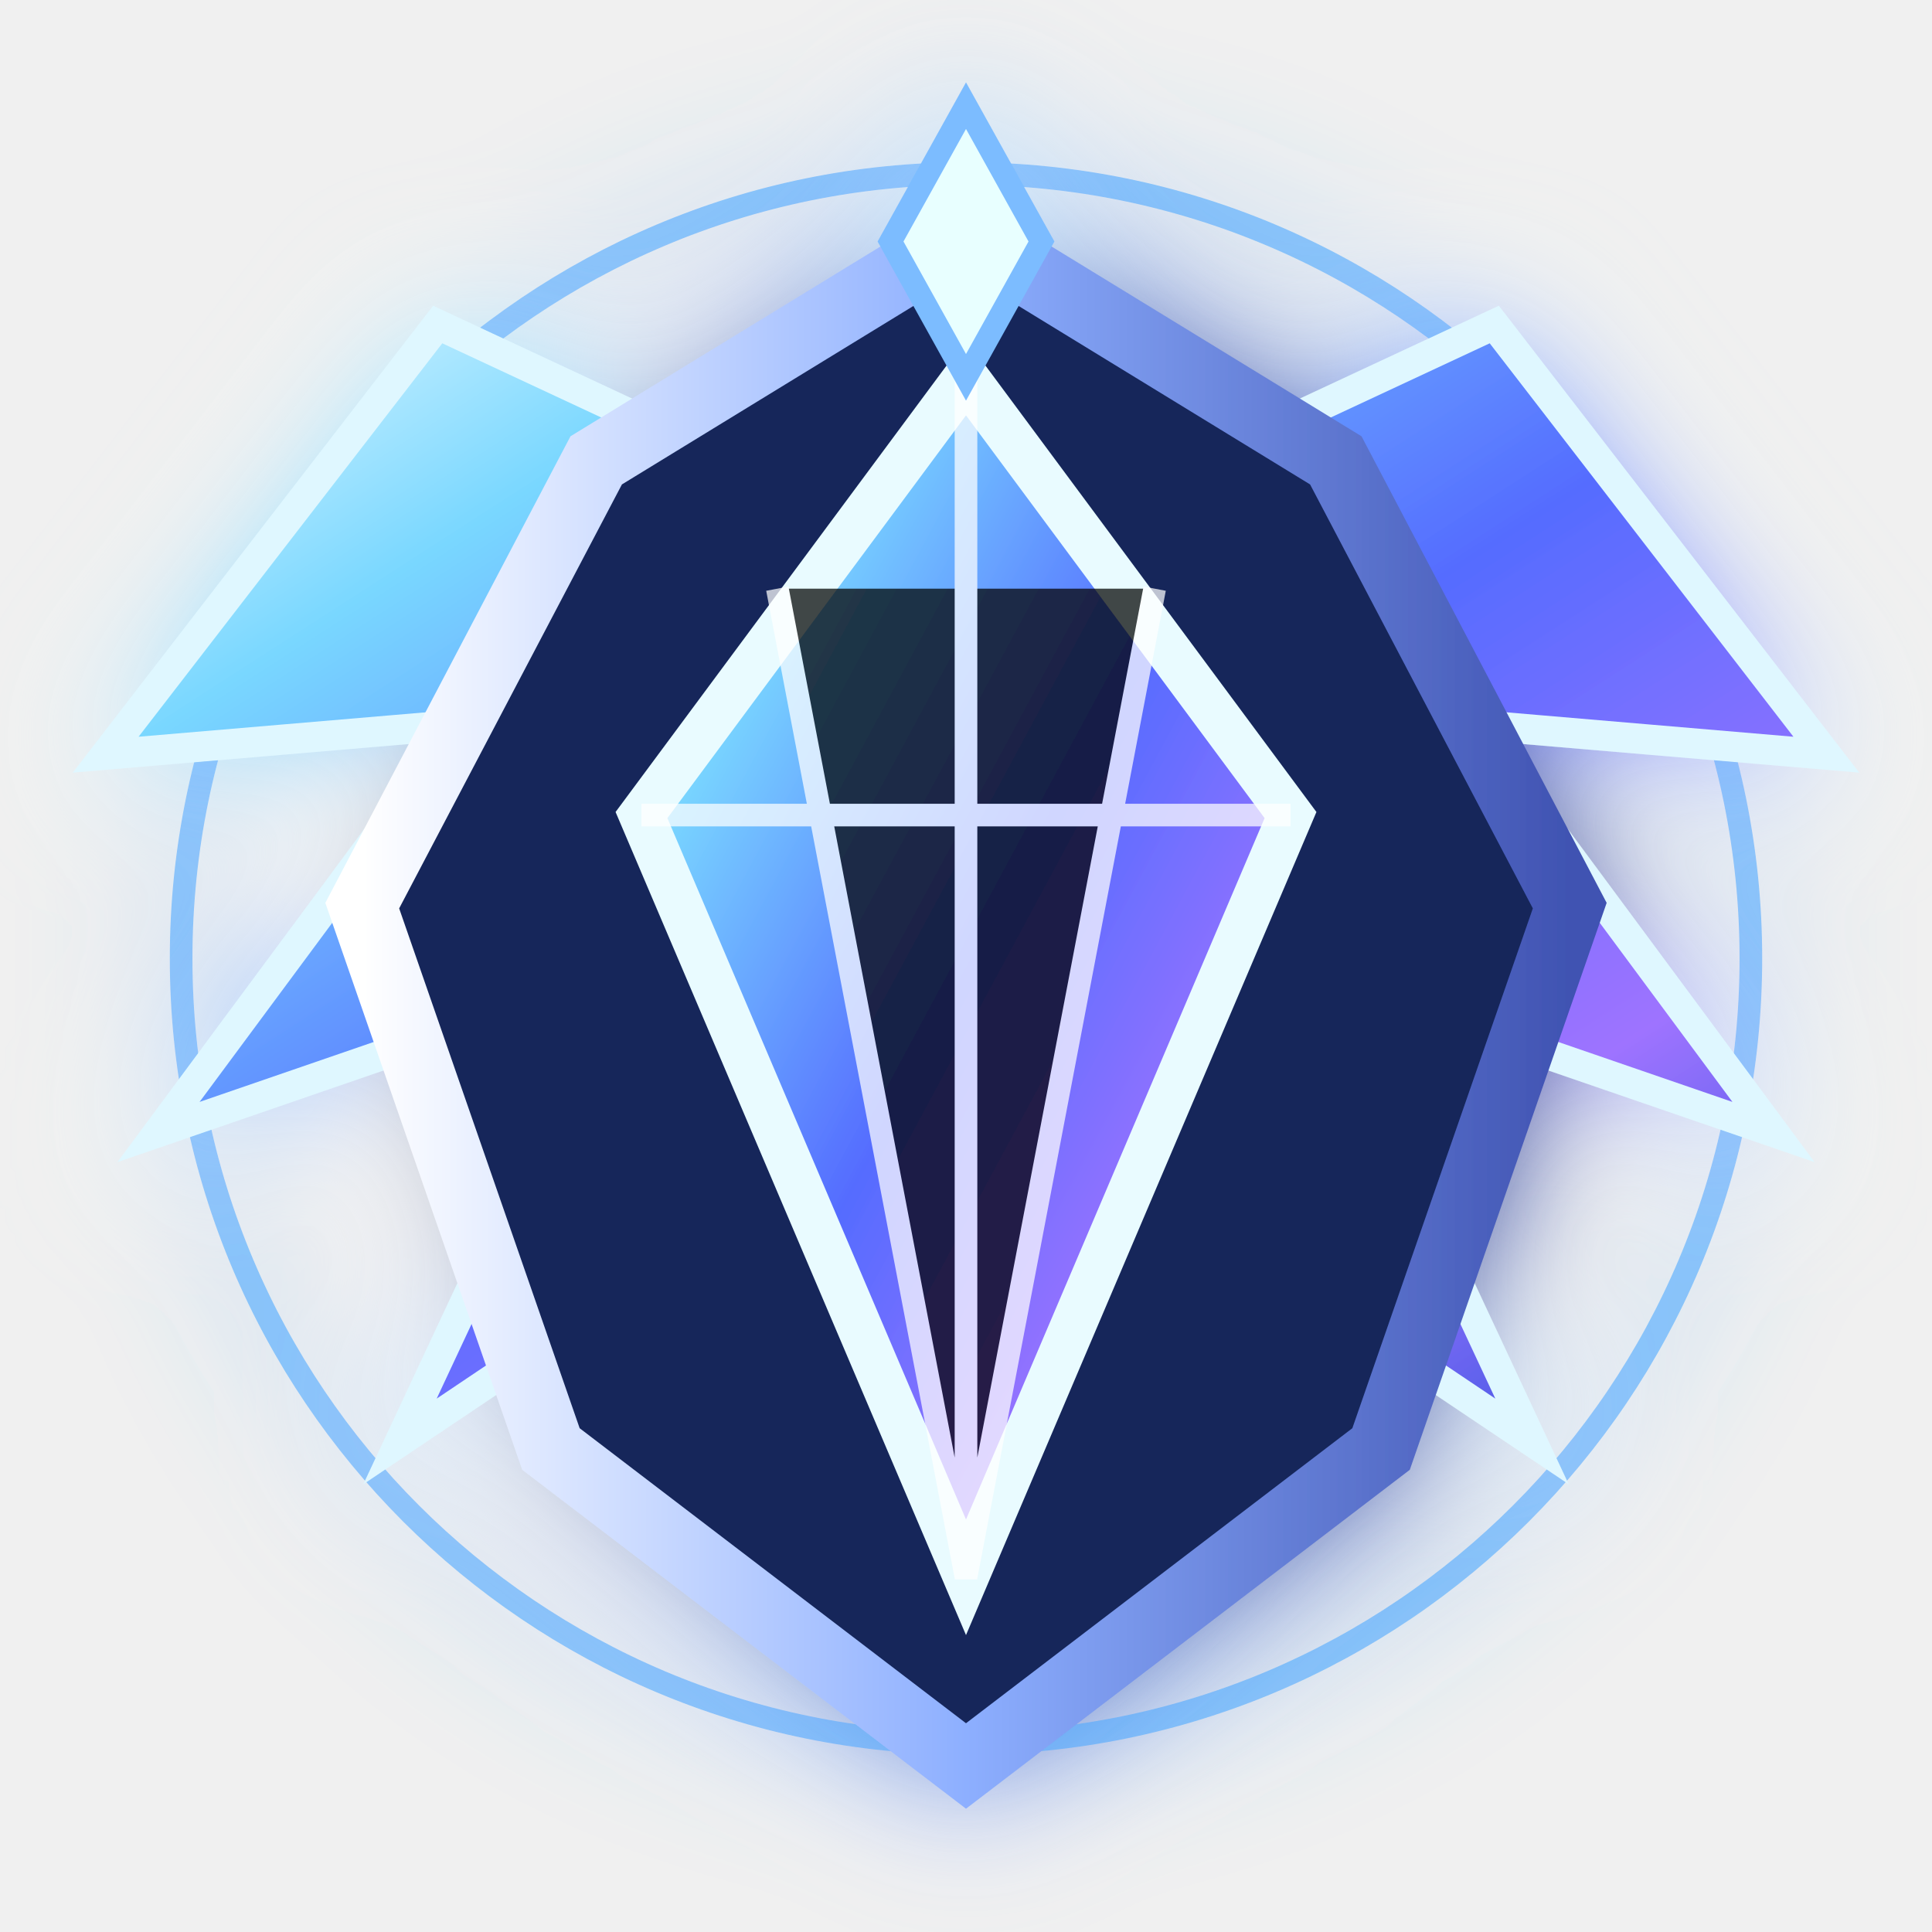
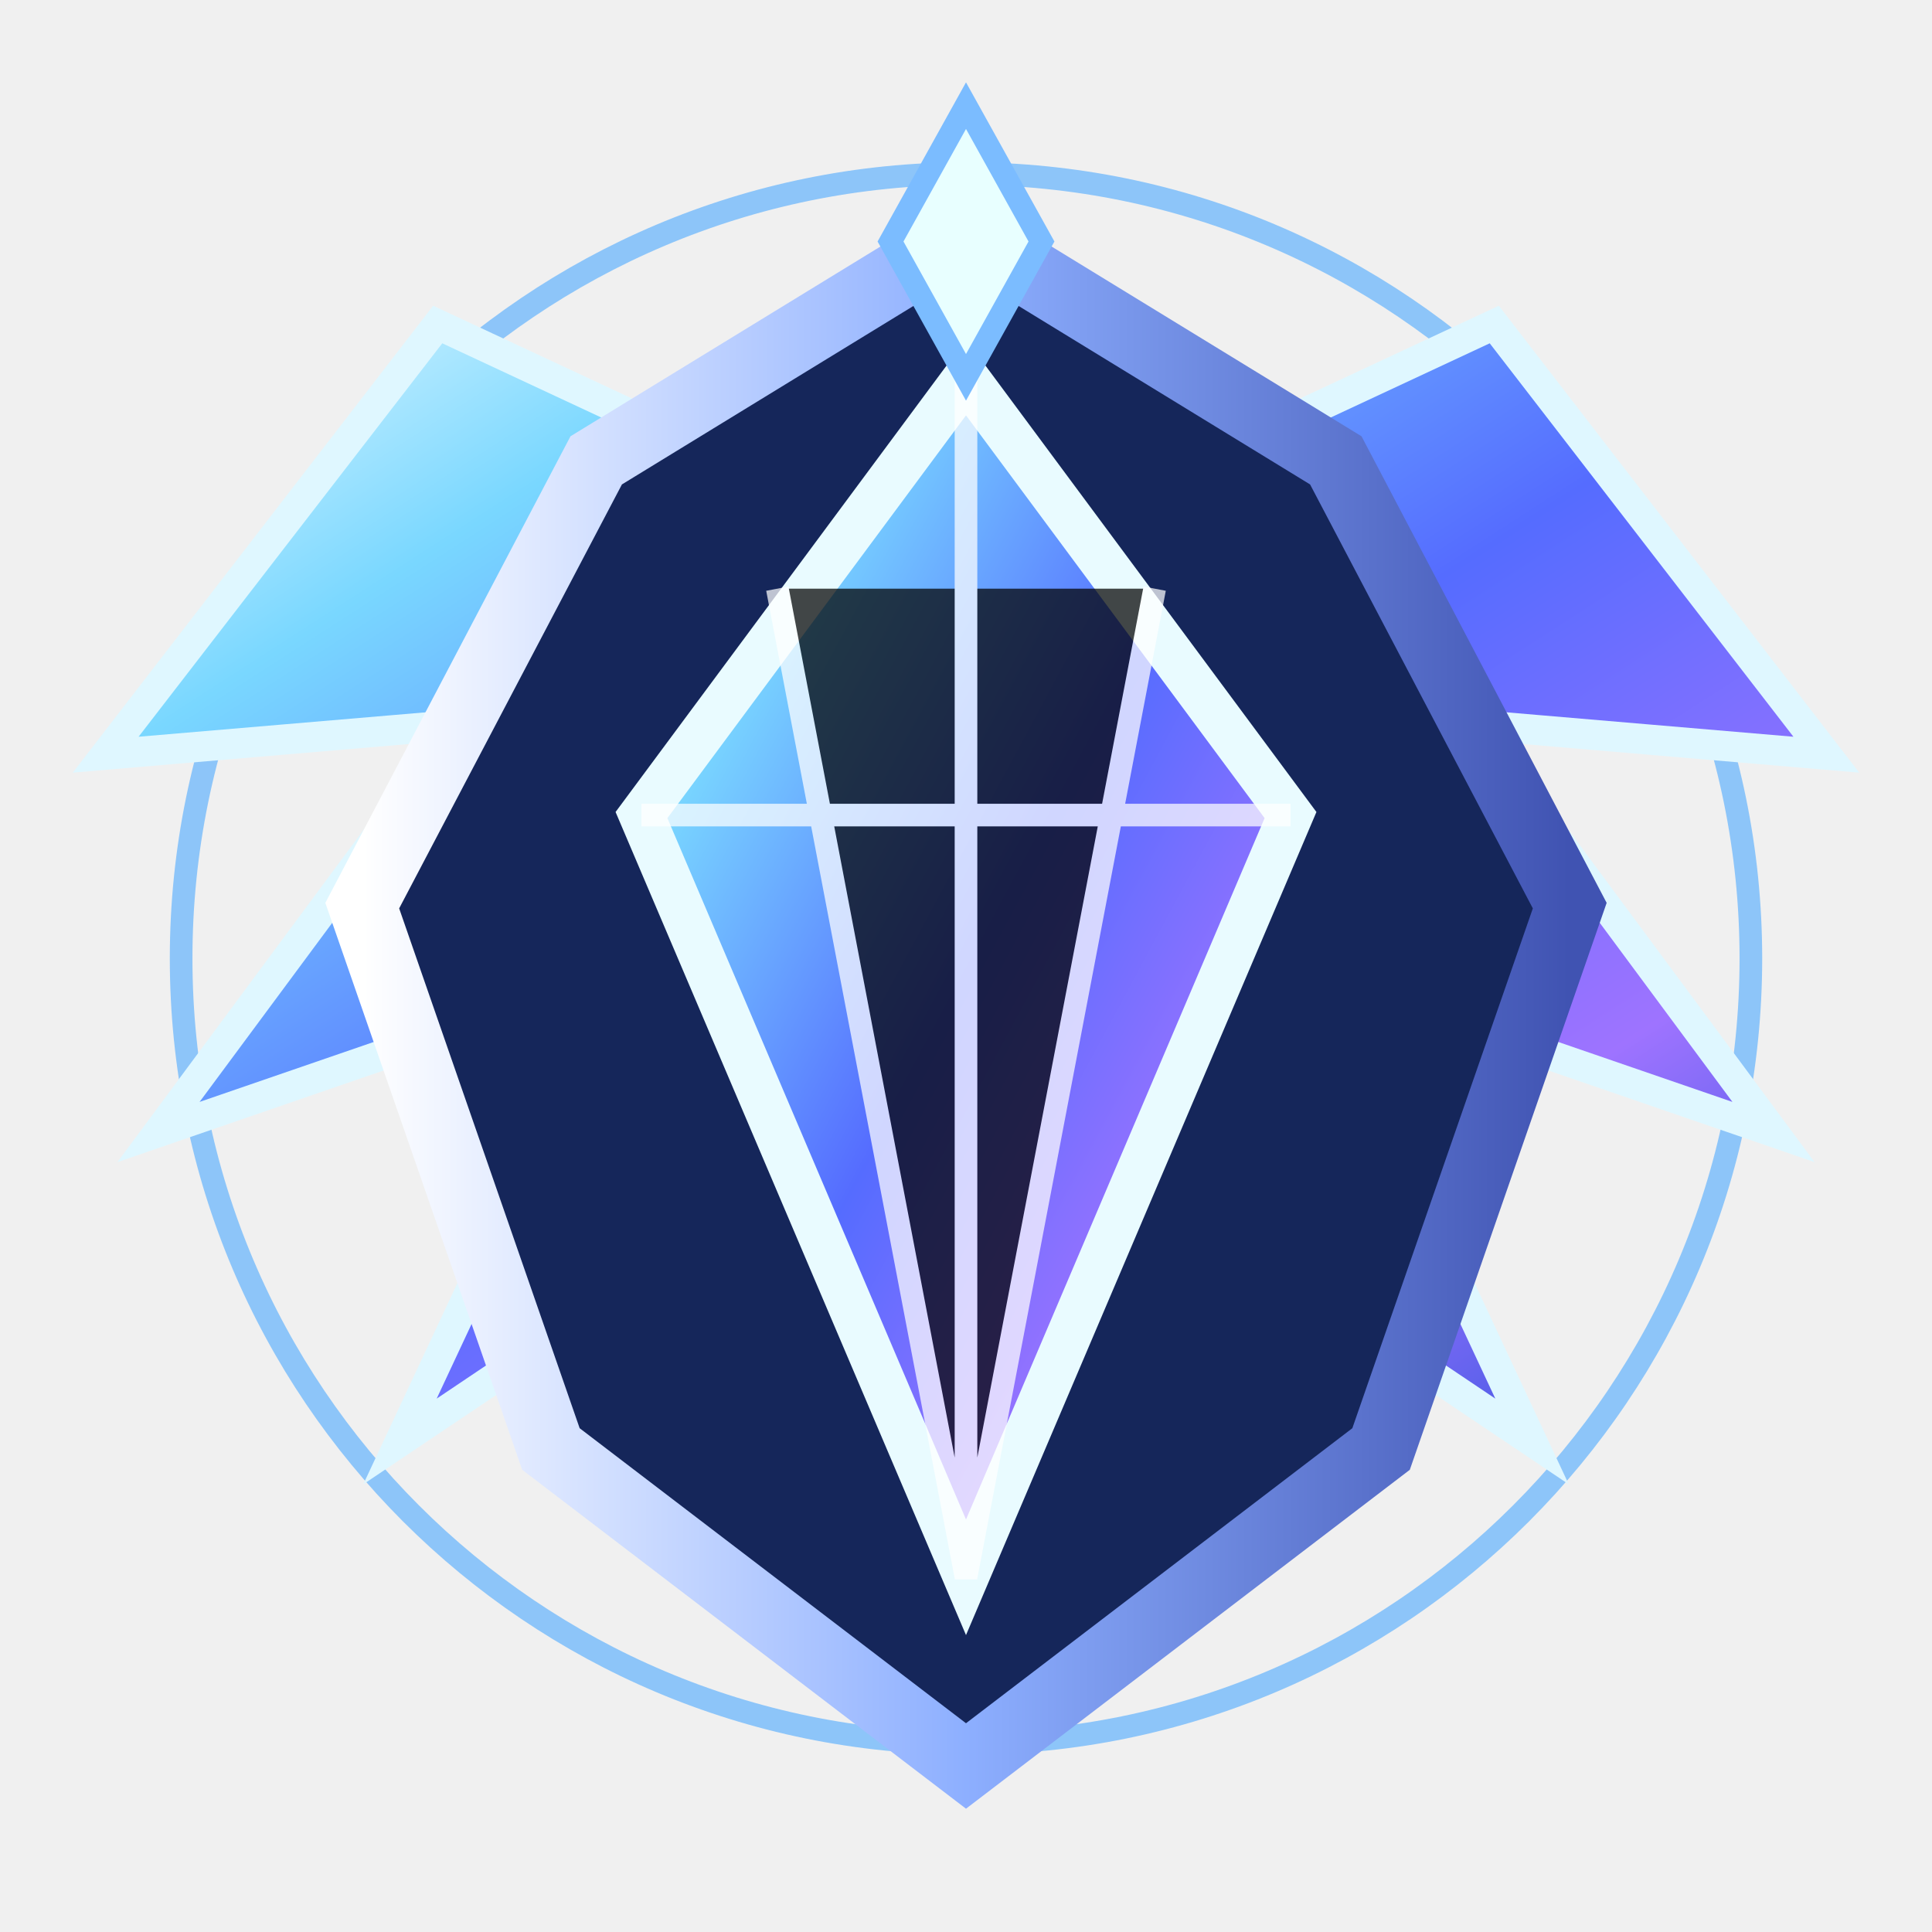
<svg xmlns="http://www.w3.org/2000/svg" viewBox="0 0 256 256">
  <defs>
    <linearGradient id="d" x1="0" y1="0" x2="1" y2="1">
      <stop stop-color="#effcff" />
      <stop offset=".2" stop-color="#79d7ff" />
      <stop offset=".5" stop-color="#556cff" />
      <stop offset=".76" stop-color="#9e73ff" />
      <stop offset="1" stop-color="#174ed7" />
    </linearGradient>
    <linearGradient id="m">
      <stop stop-color="#fff" />
      <stop offset=".5" stop-color="#8dafff" />
      <stop offset="1" stop-color="#4053b2" />
    </linearGradient>
-     <filter id="gl">
-       <feGaussianBlur stdDeviation="9" result="b" />
-       <feMerge>
-         <feMergeNode in="b" />
-         <feMergeNode in="SourceGraphic" />
-       </feMerge>
-     </filter>
  </defs>
-   <g filter="url(#gl)">
+   <g>
    <circle cx="128" cy="127" r="104" fill="none" stroke="#4ba9ff" stroke-width="3" opacity=".6" />
    <path d="M103 64 58 43 14 100l47-4-40 54 61-21-29 62 67-45zM153 64l45-21 44 57-47-4 40 54-61-21 29 62-67-45z" fill="url(#d)" stroke="#dff7ff" stroke-width="4" />
    <path d="M128 31 177 61l31 59-25 72-55 42-55-42-25-72 31-59z" fill="#15265a" stroke="url(#m)" stroke-width="9" />
    <path d="m128 50 43 58-43 101-43-101z" fill="url(#d)" stroke="#e9fbff" stroke-width="6" />
    <path d="m128 50 0 159M85 108h86M103 78l25 131 25-131" stroke="#fff" stroke-width="3" opacity=".72" />
    <path d="m128 14 10 18-10 18-10-18z" fill="#e8ffff" stroke="#7bbcff" stroke-width="3" />
  </g>
</svg>
